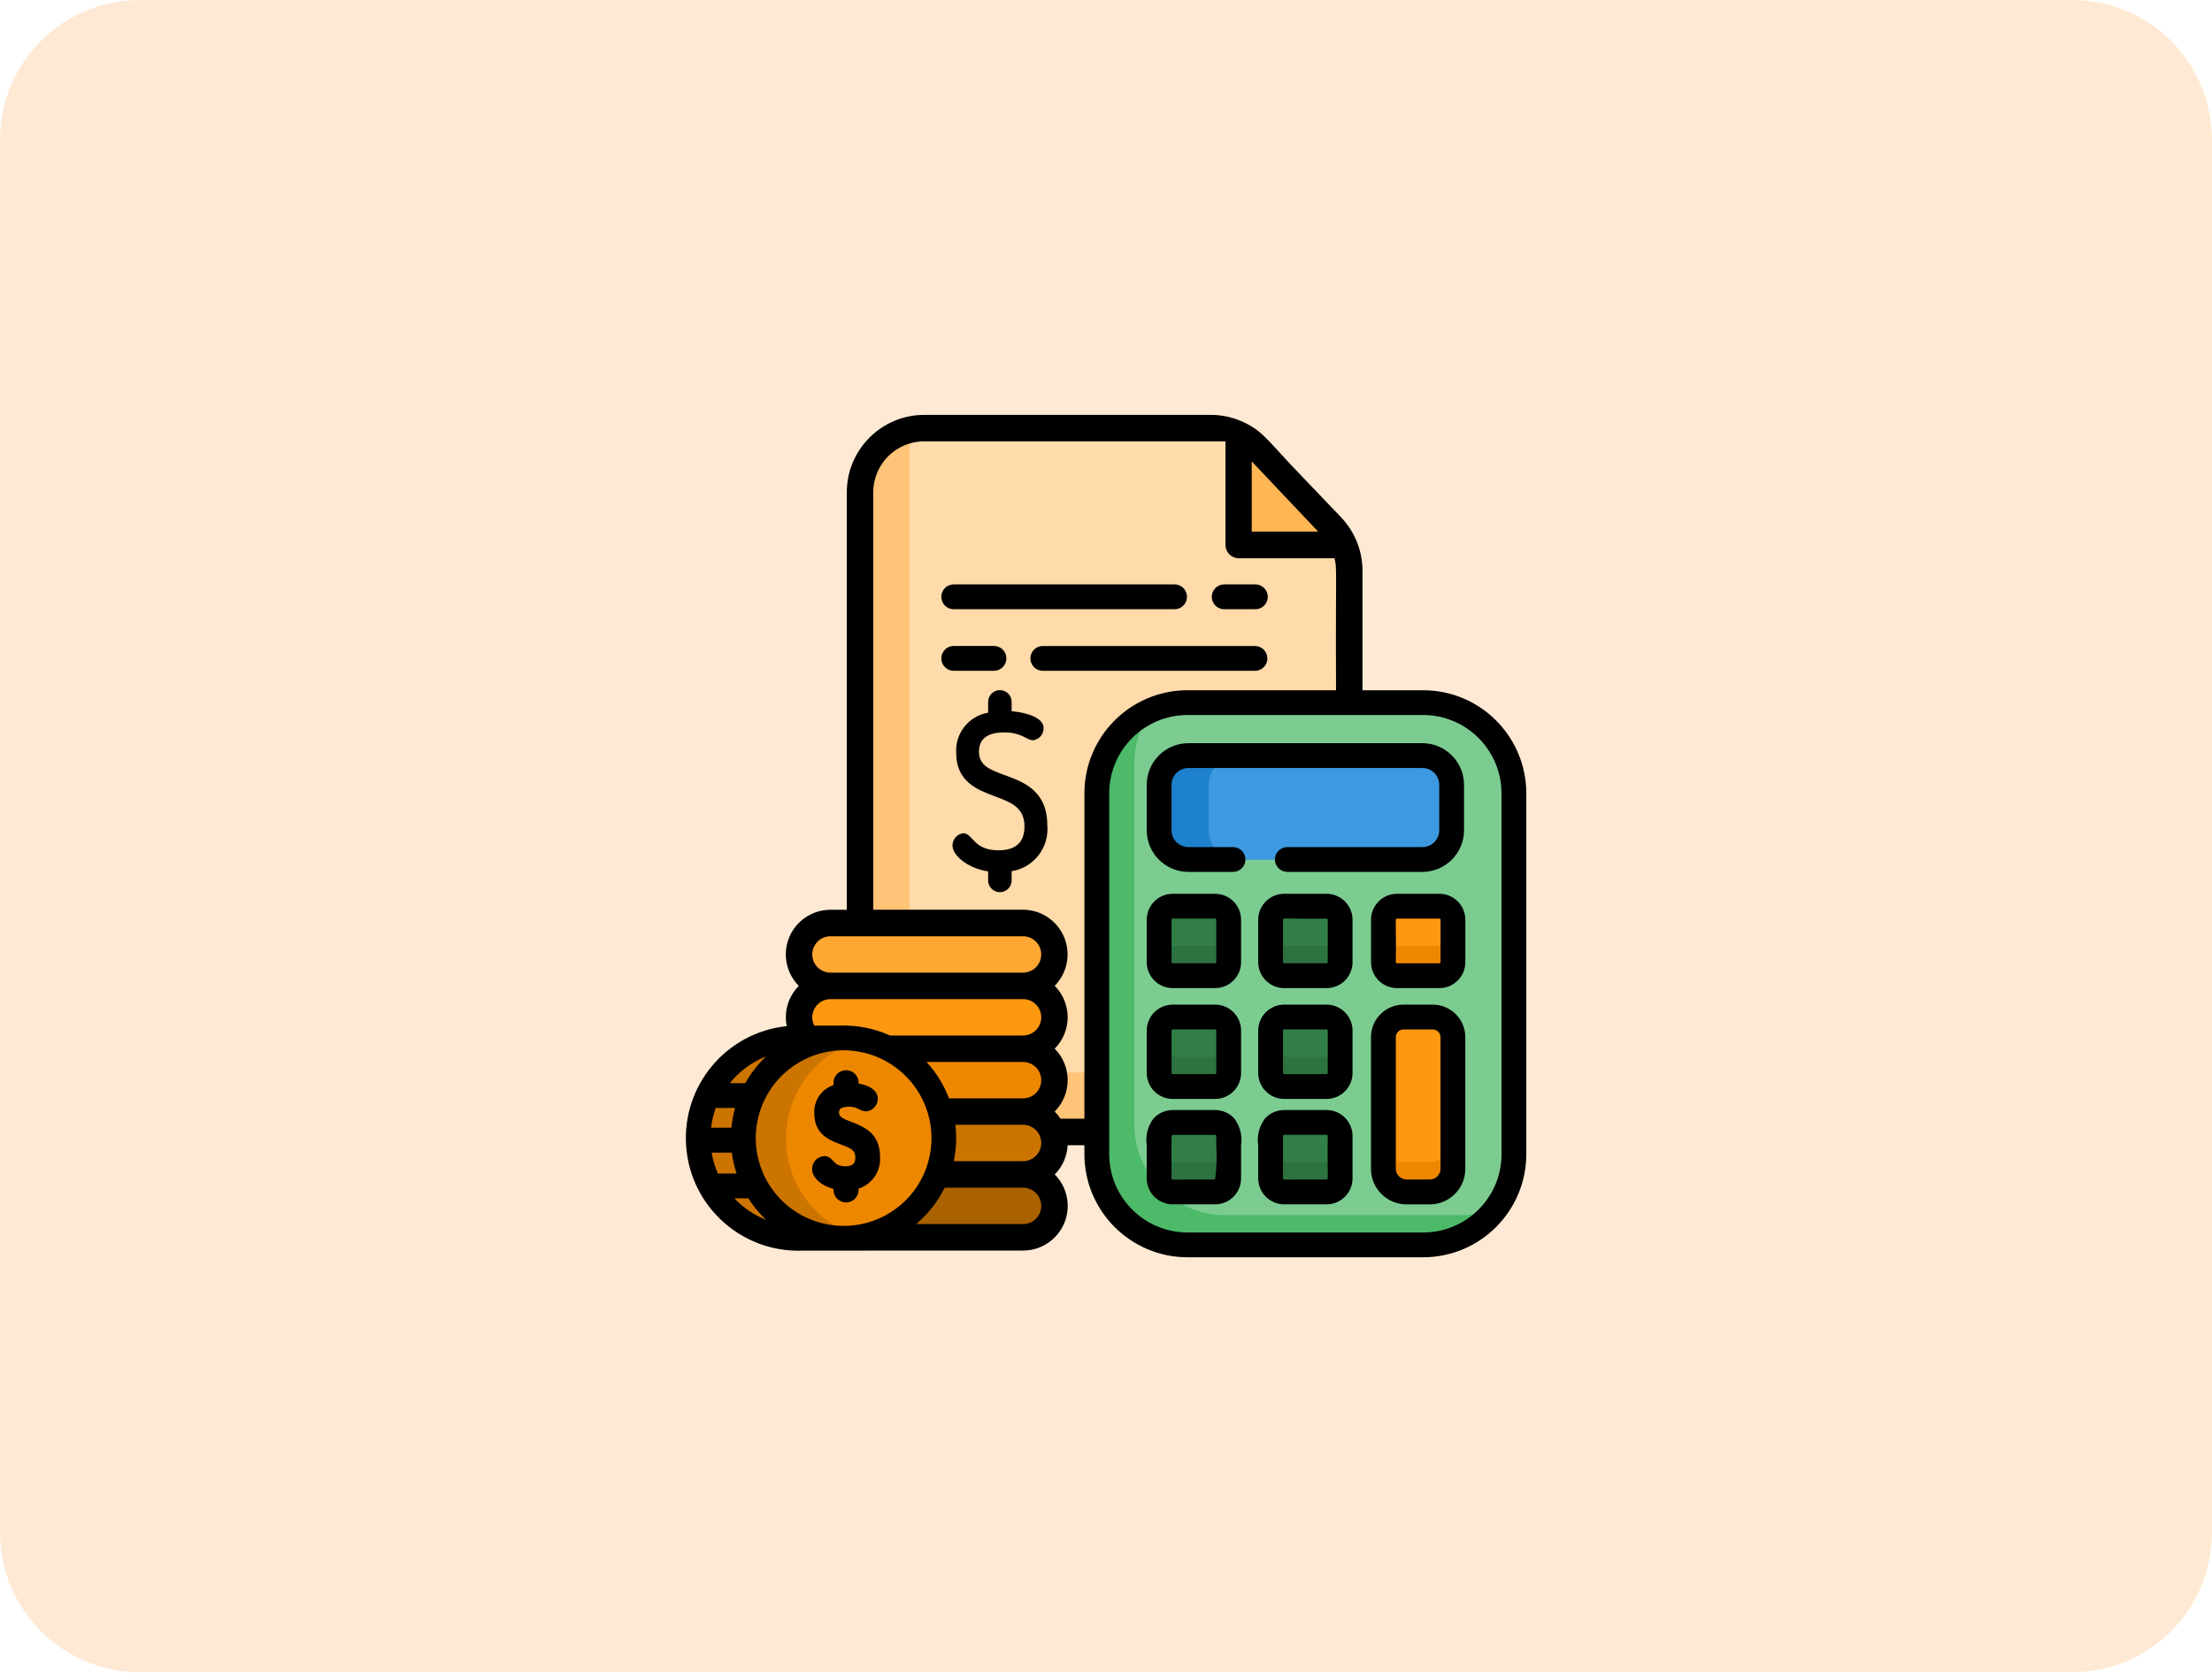
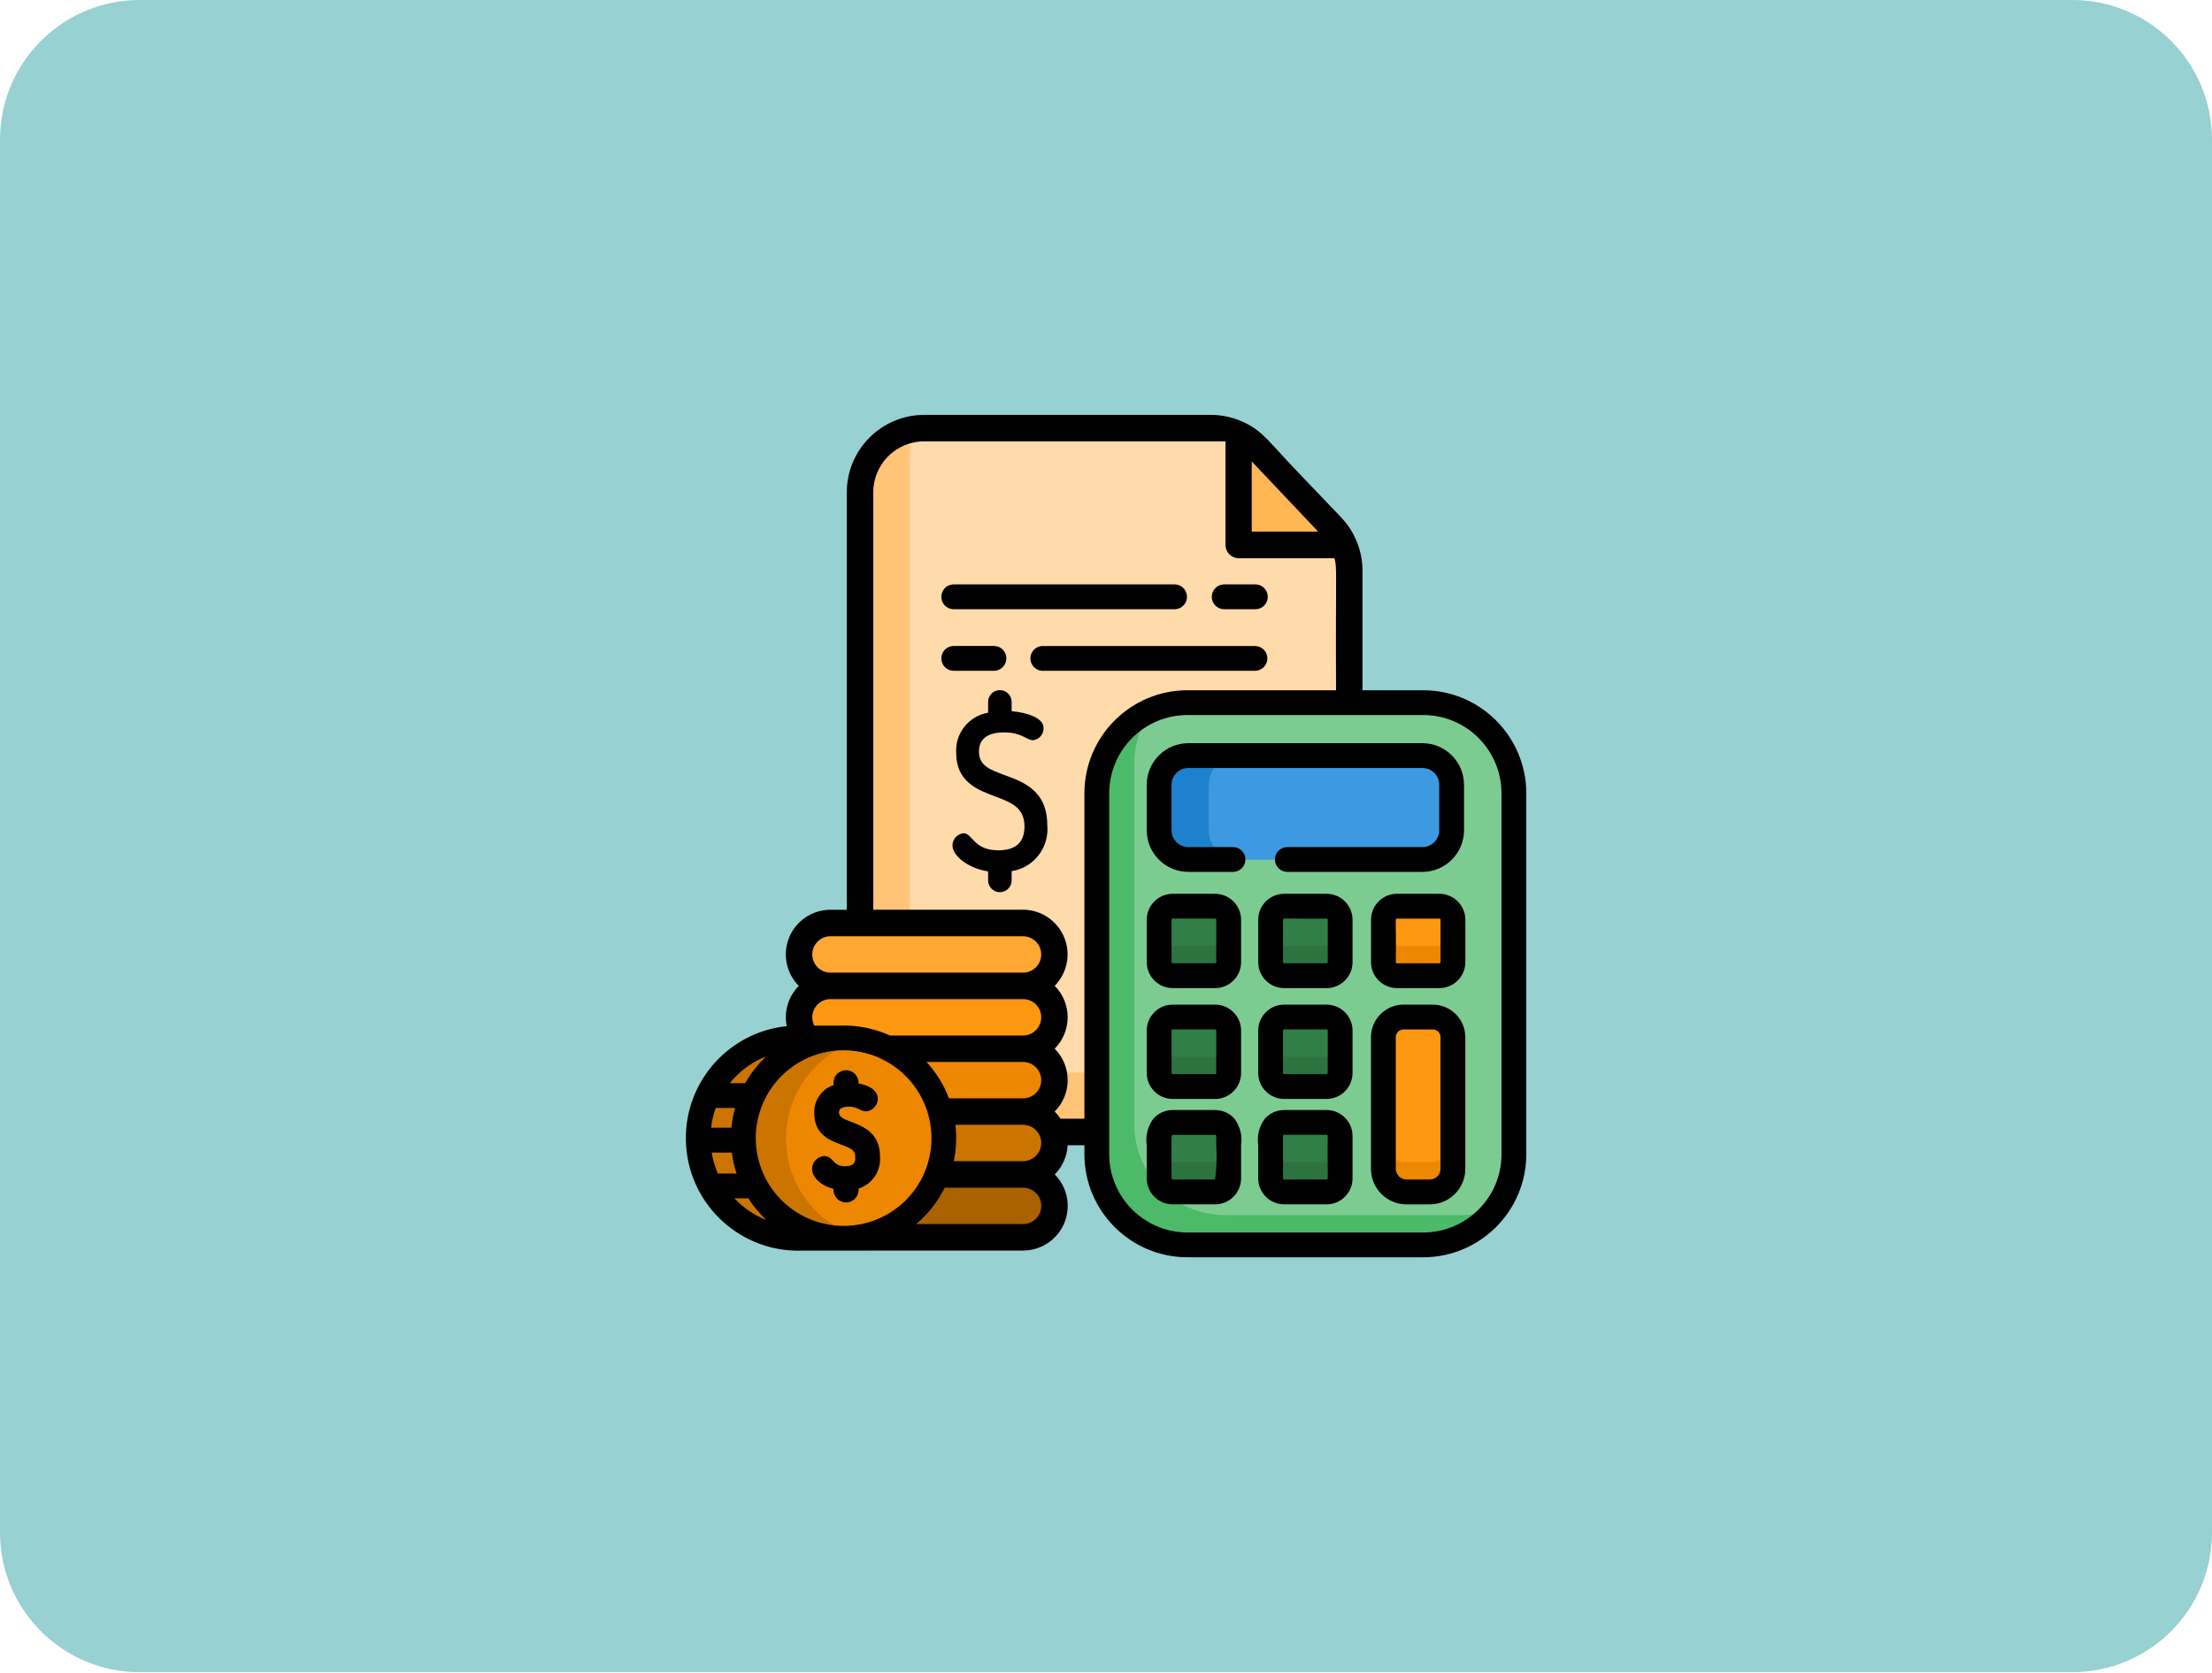
<svg xmlns="http://www.w3.org/2000/svg" width="190" height="143.646" viewBox="0 0 190 143.646">
  <g id="Grupo_1112369" data-name="Grupo 1112369" transform="translate(-1230 -400.633)">
-     <rect id="Rectángulo_405201" data-name="Rectángulo 405201" width="190" height="143.646" rx="12" transform="translate(1230 400.633)" fill="#feead4" />
+     <rect id="Rectángulo_405201" data-name="Rectángulo 405201" width="190" height="143.646" rx="12" transform="translate(1230 400.633)" fill="#98d1d1" />
    <g id="presupuesto" transform="translate(1288.345 436.272)">
      <path id="Trazado_903460" data-name="Trazado 903460" d="M148.546,20.3V63c0,.085,0,.17-.006.256a5.513,5.513,0,0,1-5.508,5.256h-31A5.513,5.513,0,0,1,106.523,63V13.557a5.505,5.505,0,0,1,5.514-5.513h24.621a5.5,5.5,0,0,1,2.394.549c1.489.717,1.909,1.623,4.586,4.36,3.079,3.344,3.815,3.686,4.442,5.134A5.453,5.453,0,0,1,148.546,20.3Z" transform="translate(-90.995 -6.907)" fill="#ffc477" />
      <path id="Trazado_903461" data-name="Trazado 903461" d="M174.445,20.3V63c0,.085,0,.17-.006.256a5.531,5.531,0,0,1-1.245.141h-31a5.513,5.513,0,0,1-5.514-5.512V8.441c0-.087,0-.172.006-.257a5.538,5.538,0,0,1,1.245-.141h24.621a5.522,5.522,0,0,1,4.029,1.751l2.952,3.158,3.379,3.536a5.548,5.548,0,0,1,1.529,3.808Z" transform="translate(-116.894 -6.906)" fill="#ffdaaa" />
      <path id="Trazado_903462" data-name="Trazado 903462" d="M286.244,182.687v31a7.792,7.792,0,0,1-7.792,7.791H258.205a7.792,7.792,0,0,1-7.791-7.791v-31a7.788,7.788,0,0,1,7.791-7.791h20.247A7.791,7.791,0,0,1,286.244,182.687Z" transform="translate(-214.548 -150.176)" fill="#4cba68" />
      <path id="Trazado_903463" data-name="Trazado 903463" d="M305.814,182.687v31a7.75,7.75,0,0,1-1.509,4.608,7.759,7.759,0,0,1-3.061.625H281a7.792,7.792,0,0,1-7.792-7.791v-31a7.75,7.75,0,0,1,1.509-4.608,7.759,7.759,0,0,1,3.061-.625h20.247A7.791,7.791,0,0,1,305.814,182.687Z" transform="translate(-234.119 -150.176)" fill="#7ccc92" />
      <path id="Trazado_903464" data-name="Trazado 903464" d="M362.01,367.134v3.641a1.165,1.165,0,0,1-1.164,1.165H357.2a1.165,1.165,0,0,1-1.165-1.165v-3.641a1.165,1.165,0,0,1,1.165-1.165h3.642A1.165,1.165,0,0,1,362.01,367.134Z" transform="translate(-305.244 -314.242)" fill="#2c733f" />
      <path id="Trazado_903465" data-name="Trazado 903465" d="M313.418,209.59v3.9A2.512,2.512,0,0,1,310.906,216h-20.1a2.513,2.513,0,0,1-2.512-2.512v-3.9a2.513,2.513,0,0,1,2.512-2.512h20.1A2.512,2.512,0,0,1,313.418,209.59Z" transform="translate(-247.077 -177.809)" fill="#1e81ce" />
      <path id="Trazado_903466" data-name="Trazado 903466" d="M339.316,209.59v3.9A2.512,2.512,0,0,1,336.8,216H320.97a2.513,2.513,0,0,1-2.512-2.512v-3.9a2.513,2.513,0,0,1,2.512-2.512H336.8A2.512,2.512,0,0,1,339.316,209.59Z" transform="translate(-272.975 -177.809)" fill="#3d9ae2" />
      <g id="Grupo_1112365" data-name="Grupo 1112365" transform="translate(41.22 42.206)">
        <path id="Trazado_903467" data-name="Trazado 903467" d="M294.27,367.134v3.641a1.165,1.165,0,0,1-1.165,1.165h-3.642a1.166,1.166,0,0,1-1.165-1.165v-3.641a1.166,1.166,0,0,1,1.165-1.165H293.1A1.165,1.165,0,0,1,294.27,367.134Z" transform="translate(-288.297 -356.448)" fill="#2c733f" />
        <path id="Trazado_903468" data-name="Trazado 903468" d="M362.01,299.773v3.641a1.165,1.165,0,0,1-1.164,1.165H357.2a1.165,1.165,0,0,1-1.165-1.165v-3.641a1.165,1.165,0,0,1,1.165-1.165h3.642A1.165,1.165,0,0,1,362.01,299.773Z" transform="translate(-346.464 -298.608)" fill="#2c733f" />
      </g>
      <path id="Trazado_903469" data-name="Trazado 903469" d="M430.567,299.773v3.641a1.165,1.165,0,0,1-1.165,1.165h-3.641a1.165,1.165,0,0,1-1.165-1.165v-3.641a1.165,1.165,0,0,1,1.165-1.165H429.4A1.165,1.165,0,0,1,430.567,299.773Z" transform="translate(-364.111 -256.402)" fill="#ee8700" />
      <g id="Grupo_1112366" data-name="Grupo 1112366" transform="translate(41.22 42.206)">
        <path id="Trazado_903470" data-name="Trazado 903470" d="M294.27,299.773v3.641a1.165,1.165,0,0,1-1.165,1.165h-3.642a1.166,1.166,0,0,1-1.165-1.165v-3.641a1.166,1.166,0,0,1,1.165-1.165H293.1A1.165,1.165,0,0,1,294.27,299.773Z" transform="translate(-288.297 -298.608)" fill="#2c733f" />
        <path id="Trazado_903471" data-name="Trazado 903471" d="M362.01,431.195v3.642A1.165,1.165,0,0,1,360.846,436H357.2a1.165,1.165,0,0,1-1.165-1.165v-3.642a1.165,1.165,0,0,1,1.165-1.164h3.642A1.164,1.164,0,0,1,362.01,431.195Z" transform="translate(-346.464 -411.455)" fill="#2c733f" />
        <path id="Trazado_903472" data-name="Trazado 903472" d="M294.27,431.195v3.642A1.165,1.165,0,0,1,293.1,436h-3.642a1.166,1.166,0,0,1-1.165-1.165v-3.642a1.166,1.166,0,0,1,1.165-1.164H293.1A1.165,1.165,0,0,1,294.27,431.195Z" transform="translate(-288.297 -411.455)" fill="#2c733f" />
      </g>
      <path id="Trazado_903473" data-name="Trazado 903473" d="M430.567,367.7v11.307a1.987,1.987,0,0,1-1.987,1.988h-2a1.987,1.987,0,0,1-1.987-1.988V367.7a1.731,1.731,0,0,1,1.731-1.731h2.51A1.73,1.73,0,0,1,430.567,367.7Z" transform="translate(-364.111 -314.241)" fill="#ee8700" />
      <g id="Grupo_1112367" data-name="Grupo 1112367" transform="translate(41.22 42.206)">
        <path id="Trazado_903474" data-name="Trazado 903474" d="M362.01,367.134v1.083a1.165,1.165,0,0,1-1.164,1.165H357.2a1.165,1.165,0,0,1-1.165-1.165v-1.083a1.165,1.165,0,0,1,1.165-1.165h3.642A1.165,1.165,0,0,1,362.01,367.134Z" transform="translate(-346.464 -356.448)" fill="#317f46" />
        <path id="Trazado_903475" data-name="Trazado 903475" d="M294.27,367.134v1.083a1.165,1.165,0,0,1-1.165,1.165h-3.642a1.166,1.166,0,0,1-1.165-1.165v-1.083a1.166,1.166,0,0,1,1.165-1.165H293.1A1.165,1.165,0,0,1,294.27,367.134Z" transform="translate(-288.297 -356.448)" fill="#317f46" />
        <path id="Trazado_903476" data-name="Trazado 903476" d="M362.01,299.773v1.083a1.165,1.165,0,0,1-1.164,1.165H357.2a1.165,1.165,0,0,1-1.165-1.165v-1.083a1.165,1.165,0,0,1,1.165-1.165h3.642A1.165,1.165,0,0,1,362.01,299.773Z" transform="translate(-346.464 -298.608)" fill="#317f46" />
      </g>
      <path id="Trazado_903477" data-name="Trazado 903477" d="M430.567,299.773v1.083a1.165,1.165,0,0,1-1.165,1.165h-3.641a1.165,1.165,0,0,1-1.165-1.165v-1.083a1.165,1.165,0,0,1,1.165-1.165H429.4A1.165,1.165,0,0,1,430.567,299.773Z" transform="translate(-364.111 -256.402)" fill="#ff9811" />
      <g id="Grupo_1112368" data-name="Grupo 1112368" transform="translate(41.22 42.206)">
        <path id="Trazado_903478" data-name="Trazado 903478" d="M294.27,299.773v1.083a1.165,1.165,0,0,1-1.165,1.165h-3.642a1.166,1.166,0,0,1-1.165-1.165v-1.083a1.166,1.166,0,0,1,1.165-1.165H293.1A1.165,1.165,0,0,1,294.27,299.773Z" transform="translate(-288.297 -298.608)" fill="#317f46" />
        <path id="Trazado_903479" data-name="Trazado 903479" d="M362.01,431.195v1.084a1.165,1.165,0,0,1-1.164,1.165H357.2a1.165,1.165,0,0,1-1.165-1.165v-1.084a1.165,1.165,0,0,1,1.165-1.164h3.642A1.164,1.164,0,0,1,362.01,431.195Z" transform="translate(-346.464 -411.455)" fill="#317f46" />
        <path id="Trazado_903480" data-name="Trazado 903480" d="M294.27,431.195v1.084a1.165,1.165,0,0,1-1.165,1.165h-3.642a1.166,1.166,0,0,1-1.165-1.165v-1.084a1.166,1.166,0,0,1,1.165-1.164H293.1A1.165,1.165,0,0,1,294.27,431.195Z" transform="translate(-288.297 -411.455)" fill="#317f46" />
      </g>
      <path id="Trazado_903481" data-name="Trazado 903481" d="M430.567,367.7v8.749a1.987,1.987,0,0,1-1.987,1.988h-2a1.987,1.987,0,0,1-1.987-1.988V367.7a1.731,1.731,0,0,1,1.731-1.731h2.51A1.73,1.73,0,0,1,430.567,367.7Z" transform="translate(-364.111 -314.241)" fill="#ff9811" />
      <path id="Trazado_903482" data-name="Trazado 903482" d="M345.69,21.418h-6.909a2.12,2.12,0,0,1-2.12-2.12V11.924a5.507,5.507,0,0,1,1.634,1.2l2.952,3.158,3.379,3.536A5.459,5.459,0,0,1,345.69,21.418Z" transform="translate(-288.605 -10.239)" fill="#ffb655" />
      <path id="Trazado_903483" data-name="Trazado 903483" d="M91.4,464.351a2.707,2.707,0,0,1-2.7,2.7H72.156a2.7,2.7,0,0,1,0-5.4H88.7A2.708,2.708,0,0,1,91.4,464.351Z" transform="translate(-59.167 -396.4)" fill="#aa6100" />
      <path id="Trazado_903484" data-name="Trazado 903484" d="M91.4,426.146a2.707,2.707,0,0,1-2.7,2.7H72.156a2.7,2.7,0,0,1,0-5.4H88.7A2.708,2.708,0,0,1,91.4,426.146Z" transform="translate(-59.167 -363.595)" fill="#cc7400" />
      <path id="Trazado_903485" data-name="Trazado 903485" d="M91.4,387.942a2.707,2.707,0,0,1-2.7,2.7H72.156a2.7,2.7,0,0,1,0-5.4H88.7A2.708,2.708,0,0,1,91.4,387.942Z" transform="translate(-59.167 -330.791)" fill="#ee8700" />
      <path id="Trazado_903486" data-name="Trazado 903486" d="M91.4,349.736a2.707,2.707,0,0,1-2.7,2.7H72.156a2.708,2.708,0,0,1-2.7-2.7,2.707,2.707,0,0,1,2.7-2.7H88.7A2.708,2.708,0,0,1,91.4,349.736Z" transform="translate(-59.167 -297.985)" fill="#ff9811" />
      <path id="Trazado_903487" data-name="Trazado 903487" d="M88.7,314.234H72.156a2.708,2.708,0,0,1-2.7-2.7h0a2.708,2.708,0,0,1,2.7-2.7H88.7a2.708,2.708,0,0,1,2.7,2.7h0A2.708,2.708,0,0,1,88.7,314.234Z" transform="translate(-59.167 -265.183)" fill="#ffa733" />
      <path id="Trazado_903488" data-name="Trazado 903488" d="M29.663,386.039a8.785,8.785,0,0,0-9.155-8.413H17.065a8.8,8.8,0,0,0,.752,17.577h2.69v0c.246.01.493.012.743,0a8.94,8.94,0,0,0,1.634-.223,8.8,8.8,0,0,0,6.78-8.246v-.01C29.673,386.5,29.673,386.27,29.663,386.039Z" transform="translate(-6.932 -324.245)" fill="#cc7400" />
      <path id="Trazado_903489" data-name="Trazado 903489" d="M75.119,388.128v.01a8.8,8.8,0,0,1-6.78,8.246,8.8,8.8,0,0,1-6.771-8.188c0-.02,0-.038,0-.058v-.01a8.8,8.8,0,0,1,6.778-8.873,8.8,8.8,0,0,1,6.774,8.189C75.128,387.674,75.128,387.9,75.119,388.128Z" transform="translate(-52.388 -325.65)" fill="#ee8700" />
      <path id="Trazado_903490" data-name="Trazado 903490" d="M63.9,23.654H58.687V13.389a6.667,6.667,0,0,0-1.843-4.594L53.473,5.268c-2.86-2.947-3.221-3.78-4.925-4.607A6.666,6.666,0,0,0,45.662,0H21.041a6.658,6.658,0,0,0-6.65,6.65V42.514h-1.4a3.834,3.834,0,0,0-2.723,6.537,3.823,3.823,0,0,0-1.114,2.7,3.936,3.936,0,0,0,.075.759A9.672,9.672,0,0,0,10.61,71.794l18.919-.007a3.834,3.834,0,0,0,2.723-6.537,3.817,3.817,0,0,0,1.108-2.51H34.8v.769a8.867,8.867,0,0,0,8.857,8.857H63.9a8.867,8.867,0,0,0,8.857-8.857v-31A8.867,8.867,0,0,0,63.9,23.654ZM49.193,4.02C53.658,8.739,54.664,9.8,54.853,10c0,0,0,0,0,0h0a.031.031,0,0,0,.006.007h0a.024.024,0,0,0,.008.008l0,.006s0,0,0,0,0,0,0,0,0,0,.006.006h-5.7V4.02Zm-36.2,40.768H29.529a1.563,1.563,0,1,1,0,3.126H12.988a1.563,1.563,0,1,1,0-3.126Zm0,5.4H29.529a1.563,1.563,0,1,1,0,3.126H18.1a9.259,9.259,0,0,0-1.44-.52,9.583,9.583,0,0,0-2.274-.334c-.223-.006-.446,0-.669.006H11.6a1.537,1.537,0,0,1-.175-.715A1.566,1.566,0,0,1,12.988,50.188Zm18.1,6.963a1.565,1.565,0,0,1-1.563,1.563H23.167a9.563,9.563,0,0,0-1.93-3.126h8.292A1.566,1.566,0,0,1,31.092,57.151ZM7.458,55.11a9.809,9.809,0,0,0-1.791,2.3H4.343A7.508,7.508,0,0,1,7.458,55.11ZM3.134,59.538H4.789a9.814,9.814,0,0,0-.31,1.7H2.73A7.47,7.47,0,0,1,3.134,59.538Zm.183,5.634a7.457,7.457,0,0,1-.534-1.8H4.519a8.578,8.578,0,0,0,.406,1.8ZM4.735,67.3c.7,0,1.1,0,1.2,0a9.6,9.6,0,0,0,1.529,1.85A7.51,7.51,0,0,1,4.735,67.3Zm9.7,2.36a7.541,7.541,0,1,1,4.778-13.089A7.535,7.535,0,0,1,14.435,69.664Zm15.094-.151H20.354A9.738,9.738,0,0,0,22.8,66.388h6.733a1.563,1.563,0,0,1,0,3.126Zm1.55-6.773a1.564,1.564,0,0,1-1.55,1.373H23.581a9.767,9.767,0,0,0,.138-3.126h5.811A1.564,1.564,0,0,1,31.08,62.741Zm3.72-2.274H32.748a3.771,3.771,0,0,0-.5-.617,3.828,3.828,0,0,0,0-5.4,3.829,3.829,0,0,0,0-5.4,3.84,3.84,0,0,0-2.723-6.537H16.664V6.65a4.382,4.382,0,0,1,4.377-4.377H46.92v8.906a1.136,1.136,0,0,0,1.137,1.137h8.222c.237.921.091.617.135,11.338H43.657A8.867,8.867,0,0,0,34.8,32.512V60.467ZM70.63,63.51A6.733,6.733,0,0,1,63.9,70.236H43.657a6.734,6.734,0,0,1-6.726-6.726v-31a6.734,6.734,0,0,1,6.726-6.726H63.9a6.733,6.733,0,0,1,6.726,6.726v31Z" transform="translate(0)" />
      <path id="Trazado_903491" data-name="Trazado 903491" d="M288.2,208.463h-3.867a1.451,1.451,0,0,1-1.447-1.447v-3.9a1.451,1.451,0,0,1,1.447-1.447h20.1a1.448,1.448,0,0,1,1.447,1.447v3.9a1.448,1.448,0,0,1-1.447,1.447H292.8a1.066,1.066,0,0,0,0,2.131h11.634a3.582,3.582,0,0,0,3.578-3.578v-3.9a3.582,3.582,0,0,0-3.578-3.578h-20.1a3.578,3.578,0,0,0-3.578,3.578v3.9a3.578,3.578,0,0,0,3.578,3.578H288.2a1.066,1.066,0,0,0,0-2.131Z" transform="translate(-240.603 -171.335)" />
      <path id="Trazado_903492" data-name="Trazado 903492" d="M282.988,366.532h3.642a2.233,2.233,0,0,0,2.231-2.231V360.66a2.233,2.233,0,0,0-2.231-2.231h-3.642a2.234,2.234,0,0,0-2.231,2.231V364.3A2.234,2.234,0,0,0,282.988,366.532Zm-.1-5.872a.1.1,0,0,1,.1-.1h3.642a.1.1,0,0,1,.1.1V364.3a.1.1,0,0,1-.1.1h-3.642a.1.1,0,0,1-.1-.1Z" transform="translate(-240.603 -307.768)" />
      <path id="Trazado_903493" data-name="Trazado 903493" d="M422.928,291.068h-3.641a2.233,2.233,0,0,0-2.231,2.231v3.641a2.233,2.233,0,0,0,2.231,2.231h3.641a2.233,2.233,0,0,0,2.231-2.231V293.3A2.233,2.233,0,0,0,422.928,291.068Zm.1,5.872a.1.1,0,0,1-.1.1h-3.641a.1.1,0,0,1-.1-.1c.044-3.6-.092-3.74.1-3.74h3.641a.1.1,0,0,1,.1.1Z" transform="translate(-357.637 -249.928)" />
      <path id="Trazado_903494" data-name="Trazado 903494" d="M282.988,299.171h3.642a2.233,2.233,0,0,0,2.231-2.231V293.3a2.233,2.233,0,0,0-2.231-2.231h-3.642a2.234,2.234,0,0,0-2.231,2.231v3.641A2.234,2.234,0,0,0,282.988,299.171Zm-.1-5.872a.1.1,0,0,1,.1-.1h3.642a.1.1,0,0,1,.1.1v3.641a.1.1,0,0,1-.1.1h-3.642a.1.1,0,0,1-.1-.1Z" transform="translate(-240.603 -249.928)" />
      <path id="Trazado_903495" data-name="Trazado 903495" d="M288.277,423.243a2.23,2.23,0,0,0-1.67-.752h-3.642a2.224,2.224,0,0,0-1.668.752,3.048,3.048,0,0,0-.563,2.274v2.846a2.234,2.234,0,0,0,2.231,2.231h3.642a2.233,2.233,0,0,0,2.231-2.231v-2.846A3.074,3.074,0,0,0,288.277,423.243Zm-1.67,5.22c-3.6-.044-3.742.092-3.742-.1,0-3.855-.043-3.74.1-3.74h3.642c.175,0,.067.243.1.894A15.155,15.155,0,0,1,286.607,428.462Z" transform="translate(-240.58 -362.775)" />
      <path id="Trazado_903496" data-name="Trazado 903496" d="M422.361,358.428h-2.51a2.8,2.8,0,0,0-2.8,2.8v11.307a3.057,3.057,0,0,0,3.052,3.054h2a3.056,3.056,0,0,0,3.052-3.054V361.225A2.8,2.8,0,0,0,422.361,358.428Zm.665,14.1a.922.922,0,0,1-.921.922h-2a.923.923,0,0,1-.921-.922V361.225a.666.666,0,0,1,.665-.665h2.51a.666.666,0,0,1,.665.665v11.307Z" transform="translate(-357.636 -307.767)" />
      <path id="Trazado_903497" data-name="Trazado 903497" d="M167.221,174.6h0c-1.3-.477-2.238-.822-2.238-2.026,0-1.1.729-1.654,2.166-1.654,1.526,0,1.936.672,2.474.672a1.023,1.023,0,0,0,.908-1.05c0-.888-1.448-1.328-2.743-1.444v-.8a1.01,1.01,0,0,0-2.02,0v.928a3.3,3.3,0,0,0-2.743,3.455c0,2.481,1.826,3.167,3.294,3.718,1.437.54,2.572.966,2.572,2.607,0,1.355-.752,2.042-2.237,2.042-2.172,0-2.193-1.467-3.021-1.467a1.066,1.066,0,0,0-.926,1.05c0,.84,1.251,1.944,3.061,2.23v.774a1.01,1.01,0,0,0,2.02,0v-.794a3.648,3.648,0,0,0,3.061-3.941C170.849,175.934,168.838,175.195,167.221,174.6Z" transform="translate(-139.238 -143.643)" />
      <path id="Trazado_903498" data-name="Trazado 903498" d="M354.351,422.491h-3.642a2.23,2.23,0,0,0-1.67.752,3.06,3.06,0,0,0-.561,2.274v2.846a2.233,2.233,0,0,0,2.231,2.231h3.642a2.233,2.233,0,0,0,2.23-2.231v-3.642a2.233,2.233,0,0,0-2.23-2.23Zm0,5.971c-3.6-.044-3.742.092-3.742-.1v-3.642a.1.1,0,0,1,.1-.1h3.642a.1.1,0,0,1,.1.1C354.406,428.327,354.54,428.462,354.351,428.462Z" transform="translate(-298.749 -362.775)" />
      <path id="Trazado_903499" data-name="Trazado 903499" d="M354.372,291.068H350.73A2.233,2.233,0,0,0,348.5,293.3v3.641a2.233,2.233,0,0,0,2.231,2.231h3.642a2.2,2.2,0,0,0,.811-.154,2.234,2.234,0,0,0,1.418-2.078V293.3A2.234,2.234,0,0,0,354.372,291.068Zm.1,5.872a.1.1,0,0,1-.1.1H350.73a.1.1,0,0,1-.1-.1V293.3c0-.192.132-.057,3.742-.1a.1.1,0,0,1,.1.1v3.641Z" transform="translate(-298.77 -249.928)" />
      <path id="Trazado_903500" data-name="Trazado 903500" d="M355.184,358.582a2.2,2.2,0,0,0-.811-.154H350.73a2.233,2.233,0,0,0-2.231,2.231V364.3a2.233,2.233,0,0,0,2.231,2.231h3.642a2.233,2.233,0,0,0,2.23-2.231v-3.641A2.233,2.233,0,0,0,355.184,358.582Zm-.713,5.718a.1.1,0,0,1-.1.1H350.73a.1.1,0,0,1-.1-.1v-3.641a.1.1,0,0,1,.1-.1h3.642a.1.1,0,0,1,.1.1Z" transform="translate(-298.77 -307.767)" />
      <path id="Trazado_903501" data-name="Trazado 903501" d="M321.113,105.173h2.677a1.066,1.066,0,1,0,0-2.131h-2.677a1.066,1.066,0,0,0,0,2.131Z" transform="translate(-274.339 -88.478)" />
      <path id="Trazado_903502" data-name="Trazado 903502" d="M157.236,105.173h18.9a1.066,1.066,0,1,0,0-2.131h-18.9a1.066,1.066,0,1,0,0,2.131Z" transform="translate(-133.625 -88.478)" />
      <path id="Trazado_903503" data-name="Trazado 903503" d="M160.623,142.6a1.066,1.066,0,1,0,0-2.131h-3.388a1.066,1.066,0,1,0,0,2.131Z" transform="translate(-133.625 -120.617)" />
      <path id="Trazado_903504" data-name="Trazado 903504" d="M230.62,141.538a1.066,1.066,0,0,0-1.066-1.066H211.365a1.066,1.066,0,1,0,0,2.131h18.189A1.066,1.066,0,0,0,230.62,141.538Z" transform="translate(-180.103 -120.617)" />
      <path id="Trazado_903505" data-name="Trazado 903505" d="M79.683,401.99c0-.268.1-.345.191-.4a1.831,1.831,0,0,1,1.545.1,1.218,1.218,0,0,0,.577.175c1.051,0,1.883-1.953-.628-2.385v-.067a1.08,1.08,0,0,0-2.16,0v.2a2.423,2.423,0,0,0-1.647,2.427c0,1.818,1.321,2.314,2.285,2.676.92.346,1.238.5,1.238,1.122,0,.391-.105.753-.87.753-1.114,0-.981-.881-1.814-.881a1.113,1.113,0,0,0-1.03,1.1c0,.738.768,1.439,1.839,1.723v.081a1.08,1.08,0,1,0,2.16,0v-.109a2.67,2.67,0,0,0,1.838-2.735C83.206,402.55,79.683,403.037,79.683,401.99Z" transform="translate(-65.962 -342.039)" />
    </g>
  </g>
</svg>
